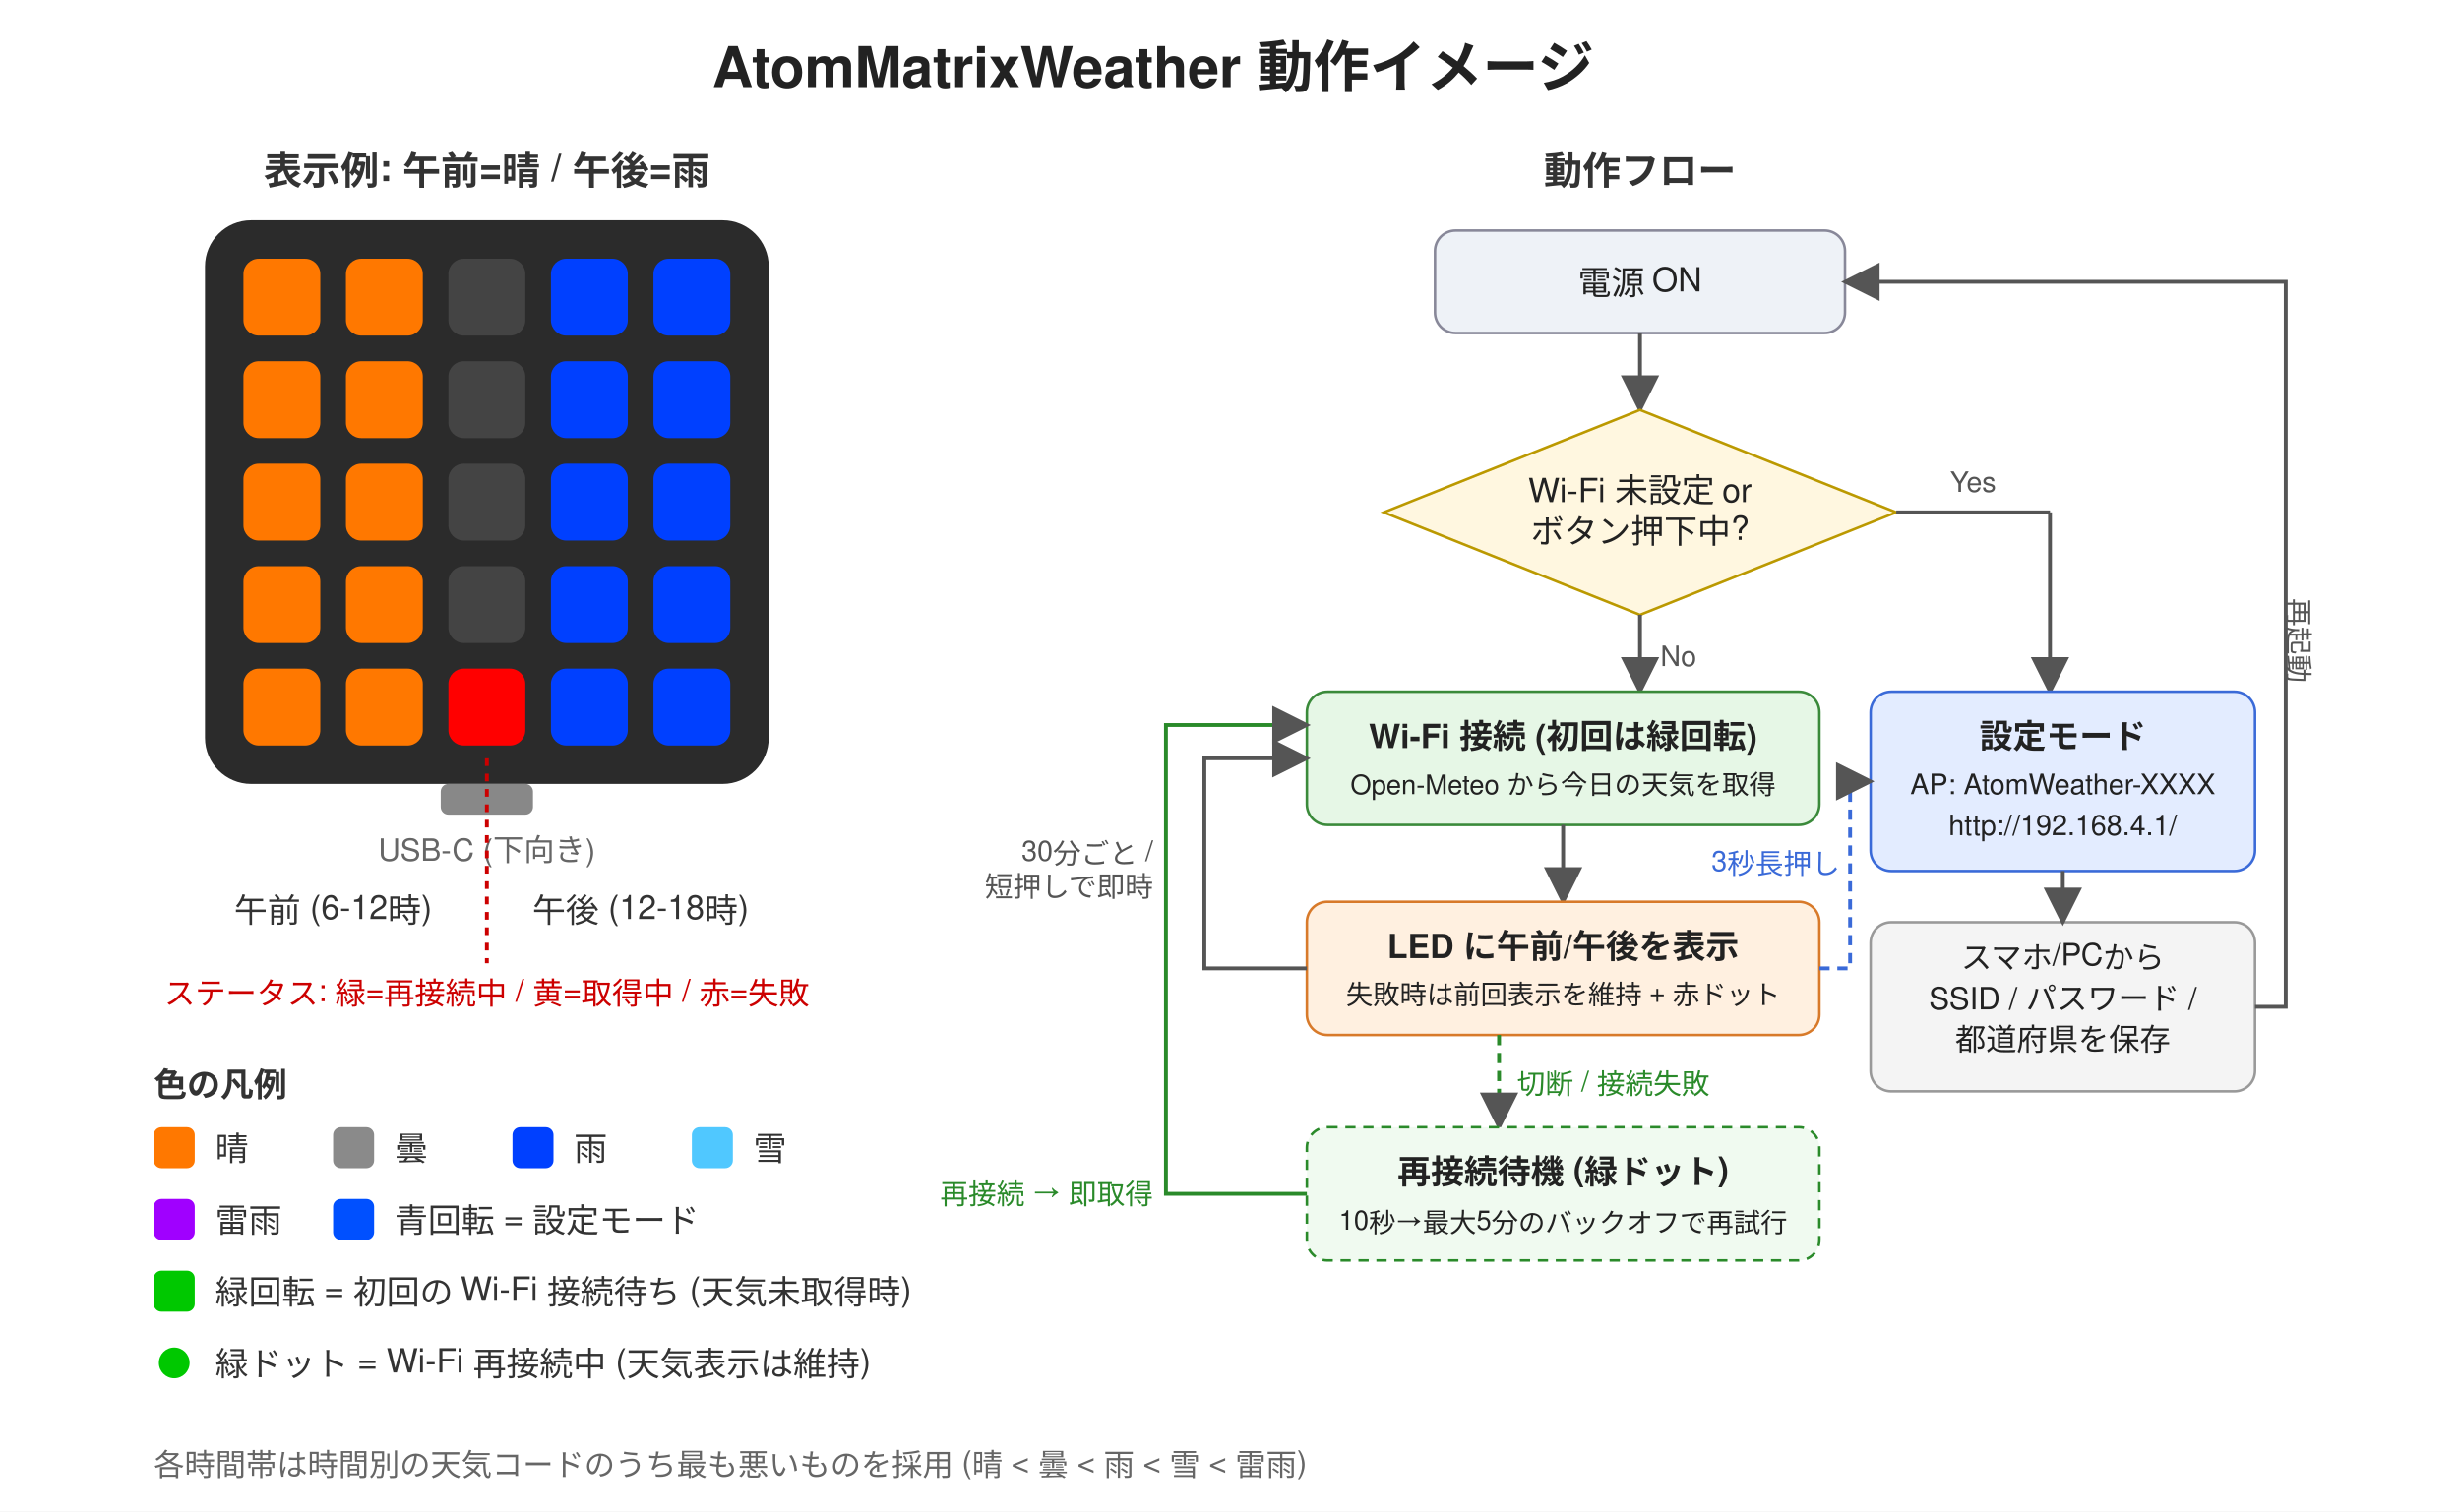
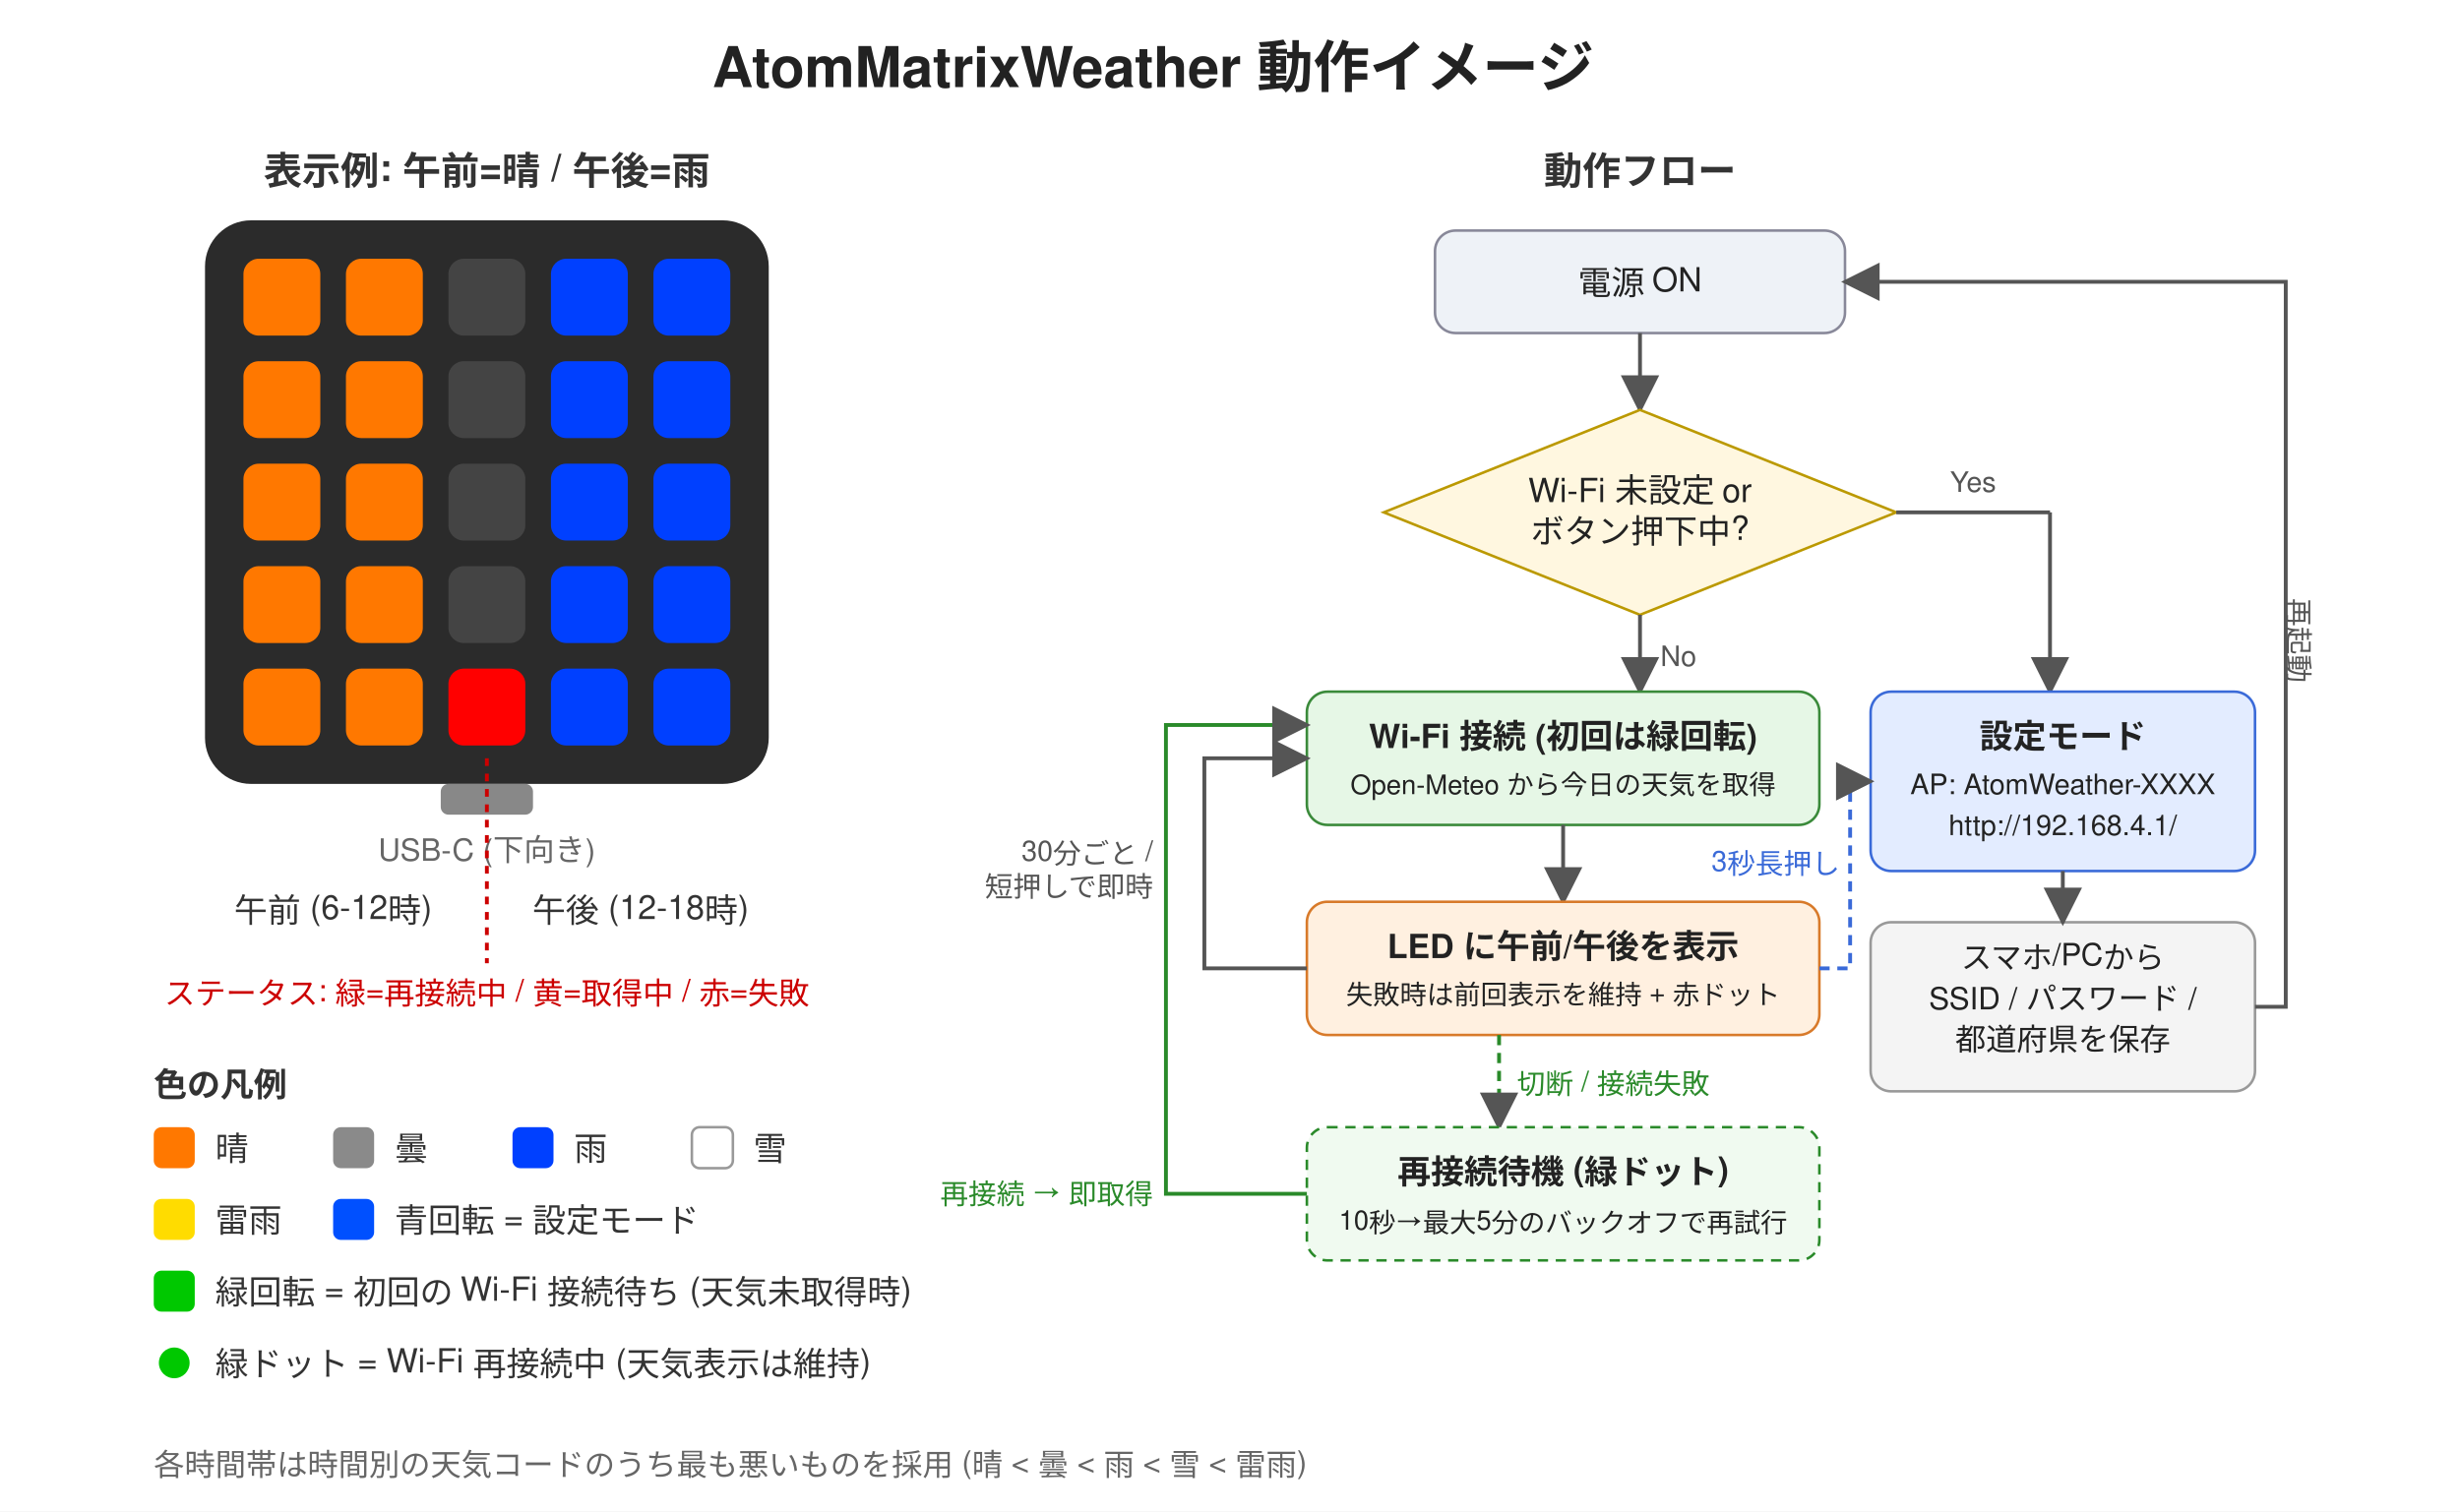
<svg xmlns="http://www.w3.org/2000/svg" width="960" height="590" viewBox="0 0 960 590" font-family="Helvetica, Arial, 'Hiragino Sans', sans-serif">
  <rect width="960" height="590" fill="#ffffff" />
  <text x="450" y="34" text-anchor="middle" font-size="22" font-weight="bold" fill="#222">AtomMatrixWeather 動作イメージ</text>
  <text x="190" y="72" text-anchor="middle" font-size="15" font-weight="bold" fill="#333">表示例: 午前=晴 / 午後=雨</text>
  <rect x="80" y="86" width="220" height="220" rx="18" fill="#2b2b2b" />
  <g id="grid">
    <g>
      <rect x="95" y="101" width="30" height="30" rx="6" fill="#ff7800" />
      <rect x="135" y="101" width="30" height="30" rx="6" fill="#ff7800" />
      <rect x="175" y="101" width="30" height="30" rx="6" fill="#444" />
      <rect x="215" y="101" width="30" height="30" rx="6" fill="#0040ff" />
      <rect x="255" y="101" width="30" height="30" rx="6" fill="#0040ff" />
      <rect x="95" y="141" width="30" height="30" rx="6" fill="#ff7800" />
      <rect x="135" y="141" width="30" height="30" rx="6" fill="#ff7800" />
      <rect x="175" y="141" width="30" height="30" rx="6" fill="#444" />
      <rect x="215" y="141" width="30" height="30" rx="6" fill="#0040ff" />
      <rect x="255" y="141" width="30" height="30" rx="6" fill="#0040ff" />
      <rect x="95" y="181" width="30" height="30" rx="6" fill="#ff7800" />
      <rect x="135" y="181" width="30" height="30" rx="6" fill="#ff7800" />
      <rect x="175" y="181" width="30" height="30" rx="6" fill="#444" />
      <rect x="215" y="181" width="30" height="30" rx="6" fill="#0040ff" />
      <rect x="255" y="181" width="30" height="30" rx="6" fill="#0040ff" />
      <rect x="95" y="221" width="30" height="30" rx="6" fill="#ff7800" />
      <rect x="135" y="221" width="30" height="30" rx="6" fill="#ff7800" />
      <rect x="175" y="221" width="30" height="30" rx="6" fill="#444" />
      <rect x="215" y="221" width="30" height="30" rx="6" fill="#0040ff" />
      <rect x="255" y="221" width="30" height="30" rx="6" fill="#0040ff" />
      <rect x="95" y="261" width="30" height="30" rx="6" fill="#ff7800" />
      <rect x="135" y="261" width="30" height="30" rx="6" fill="#ff7800" />
      <rect x="175" y="261" width="30" height="30" rx="6" fill="#ff0000" />
      <rect x="215" y="261" width="30" height="30" rx="6" fill="#0040ff" />
      <rect x="255" y="261" width="30" height="30" rx="6" fill="#0040ff" />
    </g>
  </g>
  <rect x="172" y="306" width="36" height="12" rx="3" fill="#888" />
  <text x="190" y="336" text-anchor="middle" font-size="12" fill="#666">USB-C (下向き)</text>
  <text x="130" y="360" text-anchor="middle" font-size="13" fill="#333">午前 (6-12時)</text>
  <text x="250" y="360" text-anchor="middle" font-size="13" fill="#333">午後 (12-18時)</text>
  <line x1="190" y1="296" x2="190" y2="376" stroke="#c00" stroke-width="1.5" stroke-dasharray="3,3" />
  <text x="190" y="392" text-anchor="middle" font-size="12" fill="#c00">ステータス: 緑=再接続中 / 黄=取得中 / 赤=失敗</text>
  <g font-size="13" fill="#333">
    <text x="60" y="428" font-weight="bold">色の凡例</text>
    <rect x="60" y="440" width="16" height="16" rx="3" fill="#ff7800" />
    <text x="84" y="453">晴</text>
    <rect x="130" y="440" width="16" height="16" rx="3" fill="#8a8a8a" />
    <text x="154" y="453">曇</text>
    <rect x="200" y="440" width="16" height="16" rx="3" fill="#0040ff" />
    <text x="224" y="453">雨</text>
-     <rect x="270" y="440" width="16" height="16" rx="3" fill="#50c8ff" />
+     <rect x="270" y="440" width="16" height="16" rx="3" fill="#ffffff" stroke="#999" />
    <text x="294" y="453">雪</text>
-     <rect x="60" y="468" width="16" height="16" rx="3" fill="#a000ff" />
+     <rect x="60" y="468" width="16" height="16" rx="3" fill="#ffdc00" />
    <text x="84" y="481">雷雨</text>
    <rect x="130" y="468" width="16" height="16" rx="3" fill="#0050ff" />
    <text x="154" y="481">青回転 = 設定モード</text>
    <rect x="60" y="496" width="16" height="16" rx="3" fill="#00c800" />
    <text x="84" y="509">緑回転 = 初回の Wi-Fi 接続待ち (天気未取得時)</text>
    <circle cx="68" cy="532" r="6" fill="#00c800" />
    <text x="84" y="537">緑ドット = Wi-Fi 再接続中 (天気表示は維持)</text>
    <text x="60" y="576" font-size="12" fill="#666">各時間帯は時間別の天気コードのうち最も悪いものを採用 (晴 &lt; 曇 &lt; 雨 &lt; 雪 &lt; 雷雨)</text>
  </g>
  <text x="640" y="72" text-anchor="middle" font-size="15" font-weight="bold" fill="#333">動作フロー</text>
  <defs>
    <marker id="arrow" markerWidth="10" markerHeight="10" refX="9" refY="5" orient="auto">
      <path d="M0,0 L10,5 L0,10 z" fill="#555" />
    </marker>
  </defs>
  <g font-size="13" fill="#222" text-anchor="middle">
    <rect x="560" y="90" width="160" height="40" rx="8" fill="#eef2f7" stroke="#889" />
    <text x="640" y="115">電源 ON</text>
    <line x1="640" y1="130" x2="640" y2="160" stroke="#555" stroke-width="1.5" marker-end="url(#arrow)" />
    <polygon points="640,160 740,200 640,240 540,200" fill="#fff7e0" stroke="#b90" />
    <text x="640" y="196">Wi-Fi 未設定 or</text>
    <text x="640" y="212">ボタン押下中?</text>
    <line x1="740" y1="200" x2="800" y2="200" stroke="#555" stroke-width="1.5" />
    <text x="770" y="192" font-size="11" fill="#555">Yes</text>
    <line x1="800" y1="200" x2="800" y2="270" stroke="#555" stroke-width="1.5" marker-end="url(#arrow)" />
    <rect x="730" y="270" width="150" height="70" rx="8" fill="#e3ecff" stroke="#3a6ad8" />
    <text x="805" y="292" font-weight="bold">設定モード</text>
    <text x="805" y="310" font-size="11">AP: AtomWeather-XXXX</text>
    <text x="805" y="326" font-size="11">http://192.168.4.1/</text>
    <rect x="730" y="360" width="150" height="66" rx="8" fill="#f4f4f4" stroke="#999" />
    <text x="805" y="378" font-size="12">スマホ/PCから</text>
    <text x="805" y="394" font-size="12">SSID / パスワード /</text>
    <text x="805" y="410" font-size="12">都道府県を保存</text>
    <line x1="805" y1="340" x2="805" y2="360" stroke="#555" stroke-width="1.5" marker-end="url(#arrow)" />
    <path d="M880,393 L892,393 L892,110 L720,110" fill="none" stroke="#555" stroke-width="1.5" marker-end="url(#arrow)" />
    <text x="893" y="250" font-size="11" fill="#555" transform="rotate(90 893 250)">再起動</text>
    <line x1="640" y1="240" x2="640" y2="270" stroke="#555" stroke-width="1.5" marker-end="url(#arrow)" />
    <text x="655" y="260" font-size="11" fill="#555">No</text>
    <rect x="510" y="270" width="200" height="52" rx="8" fill="#e6f7e6" stroke="#3a8a3a" />
    <text x="610" y="292" font-weight="bold">Wi-Fi 接続 (初回は緑回転)</text>
    <text x="610" y="310" font-size="10.5">Open-Meteo から今日の天気を取得</text>
    <line x1="610" y1="322" x2="610" y2="352" stroke="#555" stroke-width="1.5" marker-end="url(#arrow)" />
    <rect x="510" y="352" width="200" height="52" rx="8" fill="#fff0e0" stroke="#d87a2a" />
    <text x="610" y="374" font-weight="bold">LED に午前/午後を表示</text>
    <text x="610" y="392" font-size="10.5">失敗時は前回表示を維持 + 赤ドット</text>
    <path d="M510,378 L470,378 L470,296 L510,296" fill="none" stroke="#555" stroke-width="1.5" marker-end="url(#arrow)" />
    <text x="450" y="336" font-size="11" fill="#555" text-anchor="end">30分ごと /</text>
    <text x="450" y="350" font-size="11" fill="#555" text-anchor="end">短押しで即時</text>
    <line x1="585" y1="404" x2="585" y2="440" stroke="#2a8a2a" stroke-width="1.5" stroke-dasharray="4,3" marker-end="url(#arrow)" />
    <text x="592" y="427" font-size="11" fill="#2a8a2a" text-anchor="start">切断 / 接続失敗</text>
    <rect x="510" y="440" width="200" height="52" rx="8" fill="#f0faf0" stroke="#2a8a2a" stroke-dasharray="4,3" />
    <text x="610" y="462" font-weight="bold">再接続待機 (緑ドット)</text>
    <text x="610" y="480" font-size="10.5">10秒→最大5分のバックオフで再試行</text>
    <path d="M510,466 L455,466 L455,283 L510,283" fill="none" stroke="#2a8a2a" stroke-width="1.5" marker-end="url(#arrow)" />
    <text x="450" y="470" font-size="11" fill="#2a8a2a" text-anchor="end">再接続 → 即取得</text>
    <path d="M710,378 L722,378 L722,305 L730,305" fill="none" stroke="#3a6ad8" stroke-width="1.5" stroke-dasharray="4,3" marker-end="url(#arrow)" />
    <text x="718" y="340" font-size="11" fill="#3a6ad8" text-anchor="end">3秒長押し</text>
  </g>
</svg>
